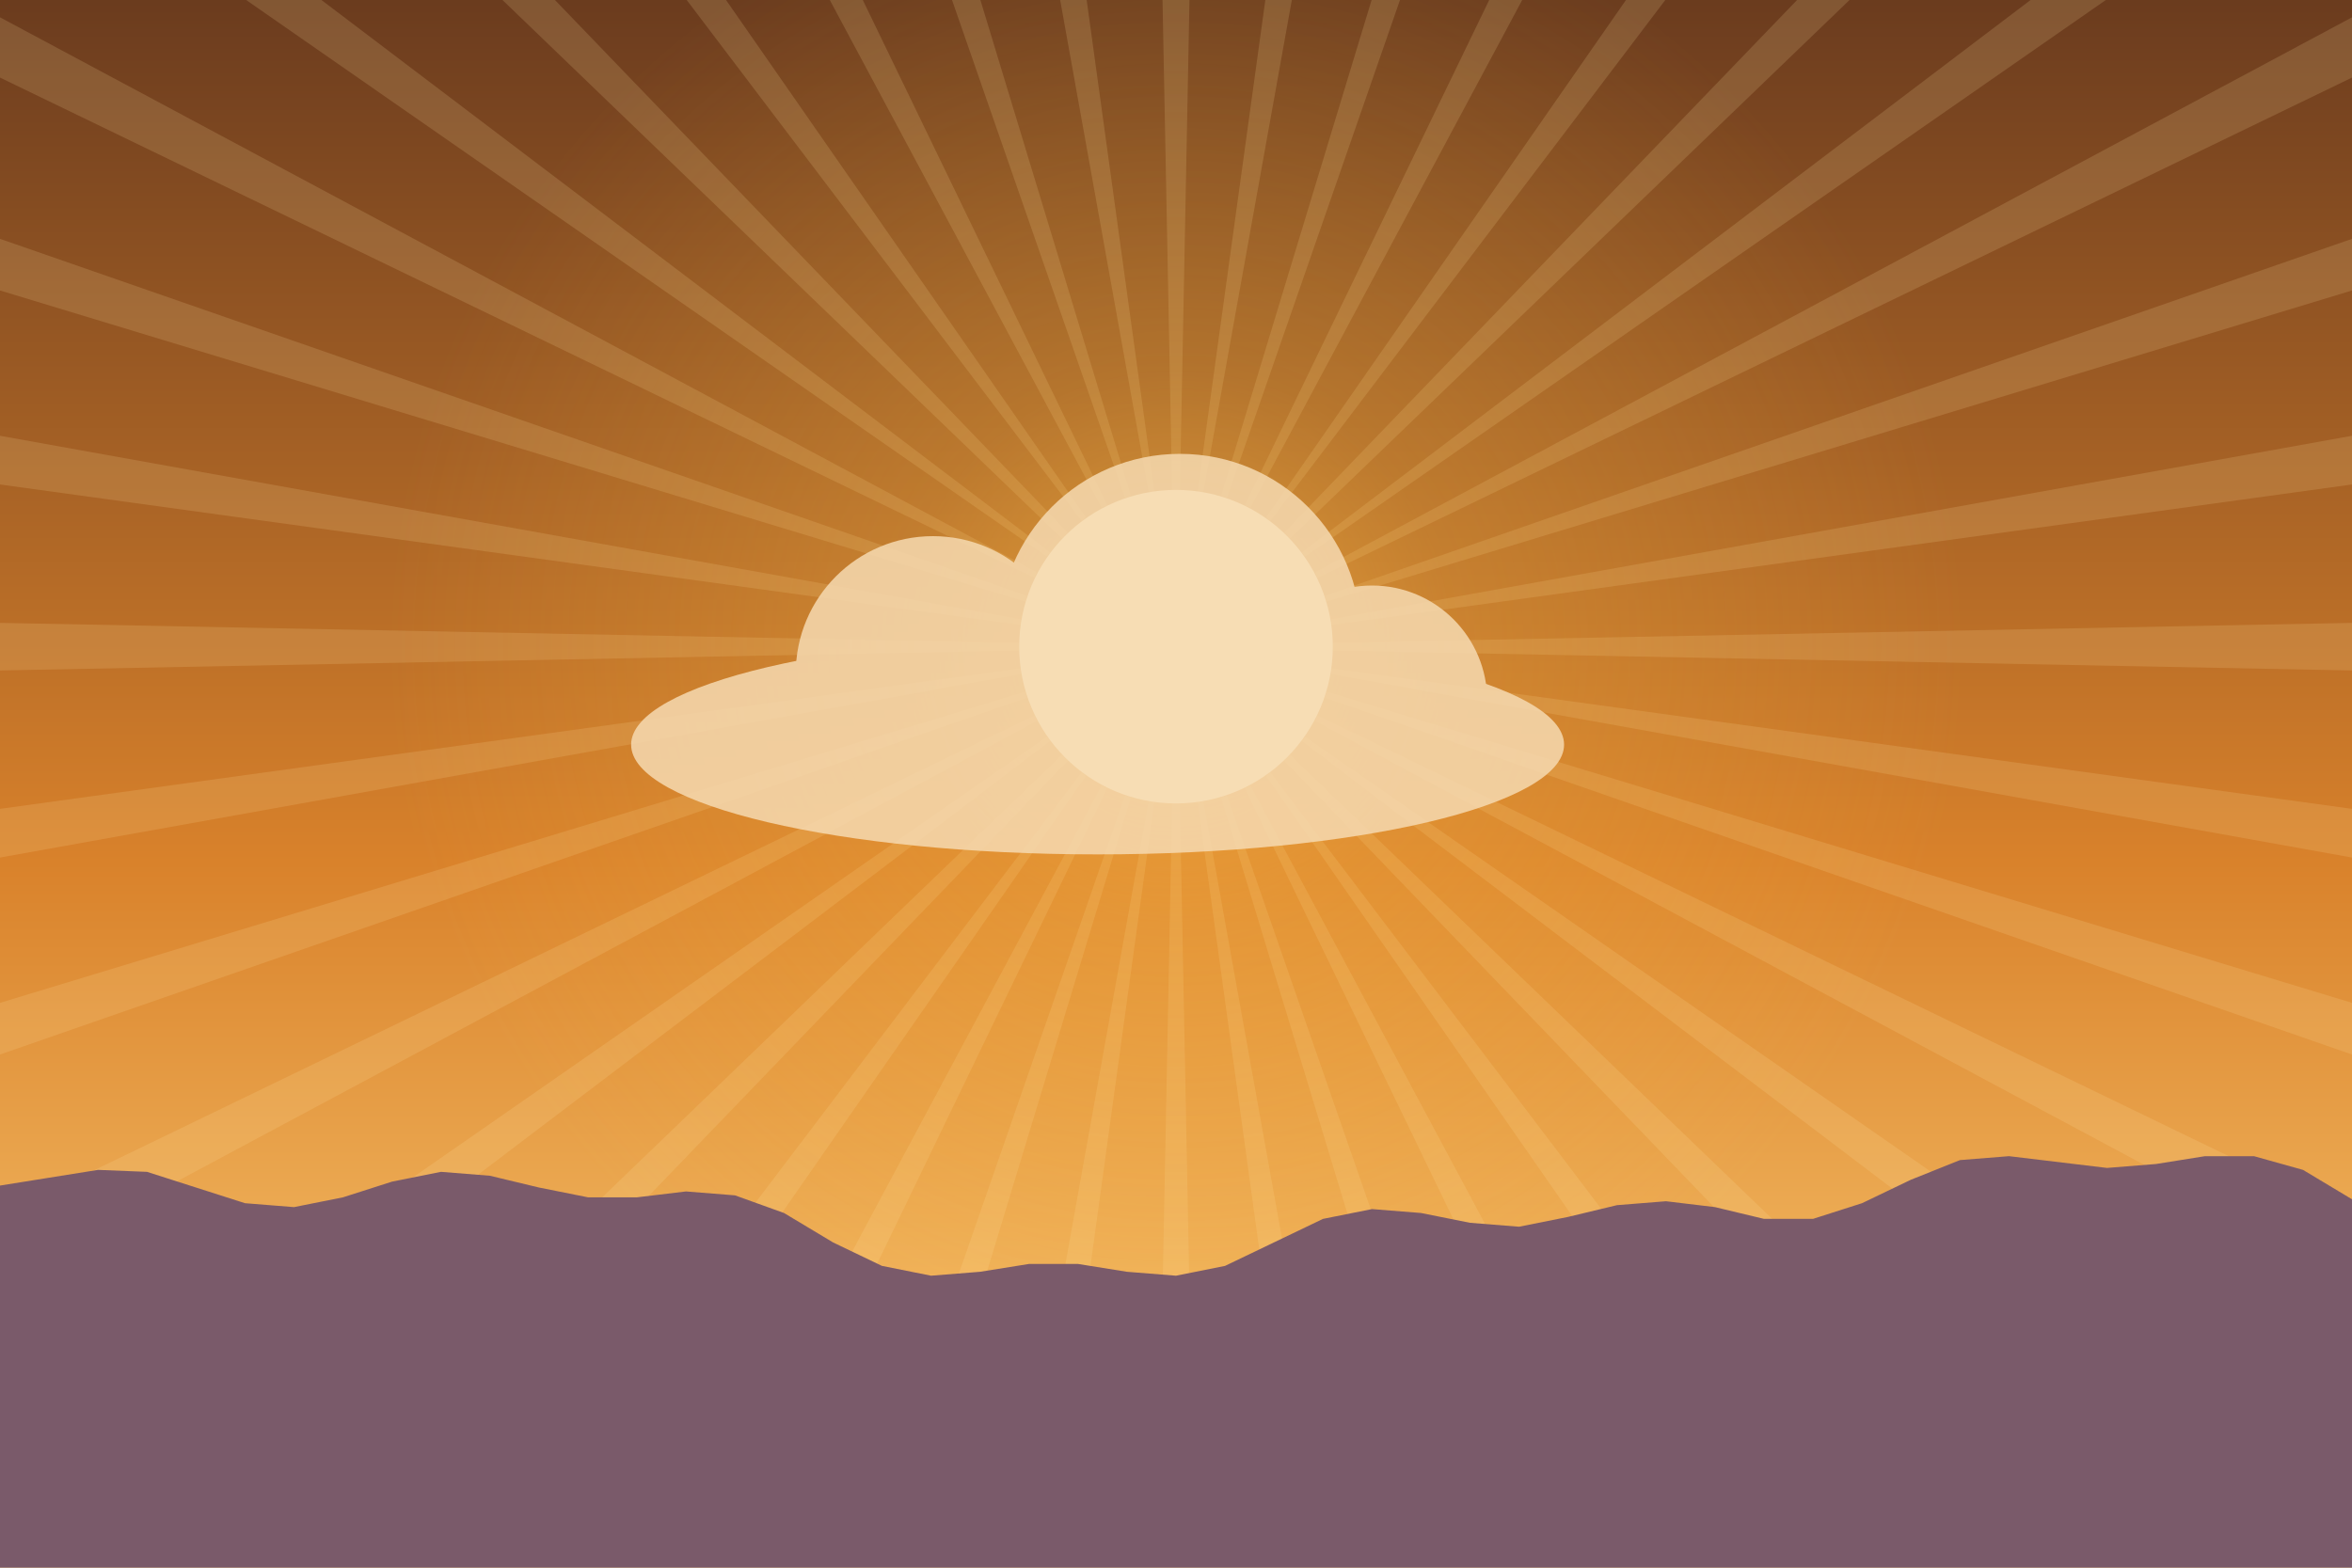
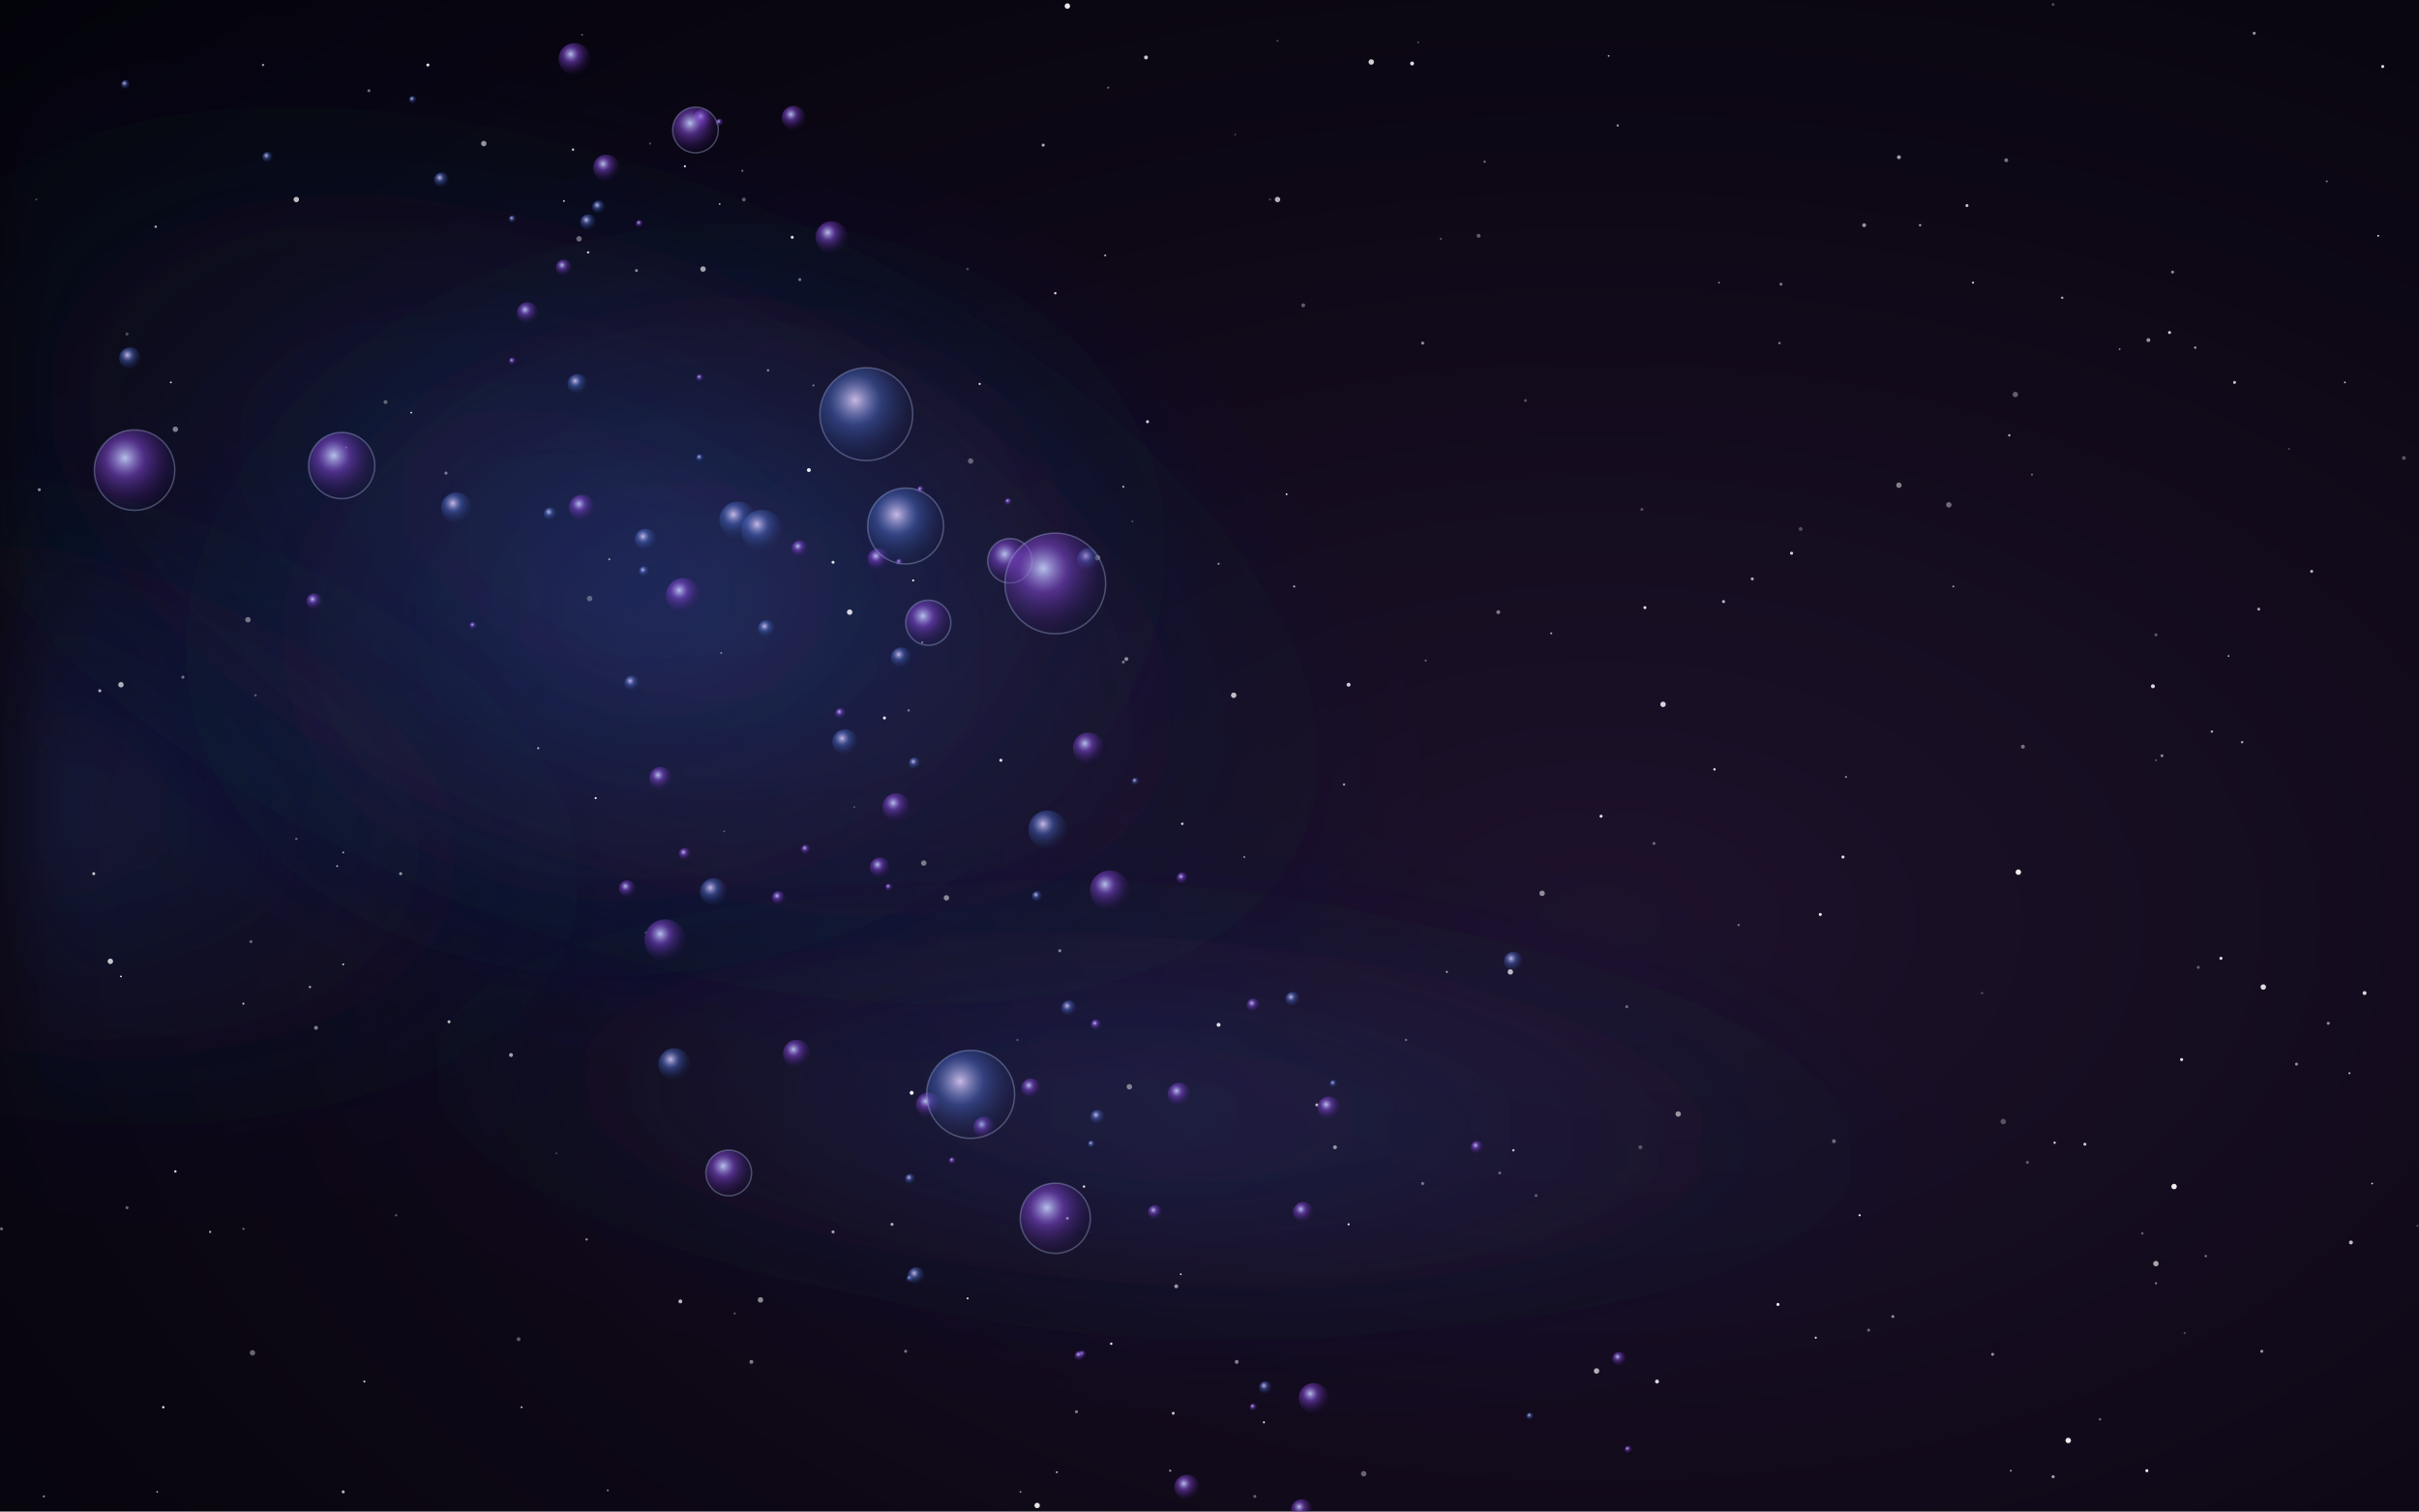
- <svg xmlns="http://www.w3.org/2000/svg" viewBox="0 0 1200 800" preserveAspectRatio="xMidYMid slice">
+ <svg xmlns="http://www.w3.org/2000/svg" viewBox="0 0 1600 1000" preserveAspectRatio="xMidYMid slice">
  <defs>
-     <linearGradient id="g1" x1="0" y1="0" x2="0" y2="1">
-       <stop offset="0" stop-color="#6A3B1E" stop-opacity="1" />
-       <stop offset="0.55" stop-color="#D9822B" stop-opacity="1" />
-       <stop offset="1" stop-color="#FFD27A" stop-opacity="1" />
-     </linearGradient>
-     <radialGradient id="g2" cx="0.5" cy="0.5" r="0.5">
-       <stop offset="0" stop-color="#FFC24A" stop-opacity="0.55" />
-       <stop offset="0.35" stop-color="#FFC24A" stop-opacity="0.248" />
-       <stop offset="1" stop-color="#FFC24A" stop-opacity="0" />
+     <radialGradient id="bg" cx="0.66" cy="0.61" r=".9">
+       <stop offset="0" stop-color="#1d122b" stop-opacity="1" />
+       <stop offset=".55" stop-color="#0e0816" stop-opacity="1" />
+       <stop offset="1" stop-color="#03030a" />
    </radialGradient>
+     <radialGradient id="n1">
+       <stop offset="0" stop-color="#6834b2" stop-opacity="0.35" />
+       <stop offset="1" stop-color="#452277" stop-opacity="0" />
+     </radialGradient>
+     <radialGradient id="n2">
+       <stop offset="0" stop-color="#395cc6" stop-opacity="0.25" />
+       <stop offset="1" stop-color="#223777" stop-opacity="0" />
+     </radialGradient>
+     <radialGradient id="u" cx=".38" cy=".35" r=".7">
+       <stop offset="0" stop-color="#becbf4" stop-opacity="0.95" />
+       <stop offset=".35" stop-color="#8147d1" stop-opacity="0.55" />
+       <stop offset=".8" stop-color="#451f7a" stop-opacity="0.18" />
+       <stop offset="1" stop-color="#391966" stop-opacity="0" />
+     </radialGradient>
+     <radialGradient id="u2" cx=".38" cy=".35" r=".7">
+       <stop offset="0" stop-color="#ddcbf6" stop-opacity="0.9" />
+       <stop offset=".4" stop-color="#4d6dcb" stop-opacity="0.45" />
+       <stop offset="1" stop-color="#1d2e63" stop-opacity="0" />
+     </radialGradient>
+     <filter id="b" x="-50%" y="-50%" width="200%" height="200%">
+       <feGaussianBlur stdDeviation="40" />
+     </filter>
  </defs>
-   <rect width="1200" height="800" fill="url(#g1)" />
-   <path d="M680,328 L1500,312 L1500,348 L680,332Z" fill="#FFE7A8" opacity="0.16" />
-   <path d="M679,341 L1492,453 L1486,489 L679,344Z" fill="#FFE7A8" opacity="0.16" />
-   <path d="M677,353 L1461,591 L1450,625 L676,356Z" fill="#FFE7A8" opacity="0.16" />
-   <path d="M672,365 L1410,722 L1394,755 L671,368Z" fill="#FFE7A8" opacity="0.16" />
-   <path d="M666,376 L1339,844 L1317,873 L664,378Z" fill="#FFE7A8" opacity="0.16" />
-   <path d="M658,385 L1249,954 L1224,979 L655,388Z" fill="#FFE7A8" opacity="0.16" />
-   <path d="M648,394 L1143,1047 L1114,1069 L646,396Z" fill="#FFE7A8" opacity="0.16" />
-   <path d="M638,401 L1025,1124 L992,1140 L635,402Z" fill="#FFE7A8" opacity="0.16" />
-   <path d="M626,406 L895,1180 L861,1191 L623,407Z" fill="#FFE7A8" opacity="0.16" />
-   <path d="M614,409 L759,1216 L723,1222 L611,409Z" fill="#FFE7A8" opacity="0.16" />
-   <path d="M602,410 L618,1230 L582,1230 L598,410Z" fill="#FFE7A8" opacity="0.16" />
-   <path d="M589,409 L477,1222 L441,1216 L586,409Z" fill="#FFE7A8" opacity="0.16" />
-   <path d="M577,407 L339,1191 L305,1180 L574,406Z" fill="#FFE7A8" opacity="0.16" />
-   <path d="M565,402 L208,1140 L175,1124 L562,401Z" fill="#FFE7A8" opacity="0.16" />
-   <path d="M554,396 L86,1069 L57,1047 L552,394Z" fill="#FFE7A8" opacity="0.16" />
-   <path d="M545,388 L-24,979 L-49,954 L542,385Z" fill="#FFE7A8" opacity="0.16" />
-   <path d="M536,378 L-117,873 L-139,844 L534,376Z" fill="#FFE7A8" opacity="0.16" />
-   <path d="M529,368 L-194,755 L-210,722 L528,365Z" fill="#FFE7A8" opacity="0.16" />
-   <path d="M524,356 L-250,625 L-261,591 L523,353Z" fill="#FFE7A8" opacity="0.16" />
-   <path d="M521,344 L-286,489 L-292,453 L521,341Z" fill="#FFE7A8" opacity="0.16" />
-   <path d="M520,332 L-300,348 L-300,312 L520,328Z" fill="#FFE7A8" opacity="0.16" />
-   <path d="M521,319 L-292,207 L-286,171 L521,316Z" fill="#FFE7A8" opacity="0.16" />
-   <path d="M523,307 L-261,69 L-250,35 L524,304Z" fill="#FFE7A8" opacity="0.16" />
-   <path d="M528,295 L-210,-62 L-194,-95 L529,292Z" fill="#FFE7A8" opacity="0.16" />
-   <path d="M534,284 L-139,-184 L-117,-213 L536,282Z" fill="#FFE7A8" opacity="0.16" />
-   <path d="M542,275 L-49,-294 L-24,-319 L545,272Z" fill="#FFE7A8" opacity="0.16" />
-   <path d="M552,266 L57,-387 L86,-409 L554,264Z" fill="#FFE7A8" opacity="0.16" />
-   <path d="M562,259 L175,-464 L208,-480 L565,258Z" fill="#FFE7A8" opacity="0.16" />
-   <path d="M574,254 L305,-520 L339,-531 L577,253Z" fill="#FFE7A8" opacity="0.16" />
-   <path d="M586,251 L441,-556 L477,-562 L589,251Z" fill="#FFE7A8" opacity="0.16" />
-   <path d="M598,250 L582,-570 L618,-570 L602,250Z" fill="#FFE7A8" opacity="0.16" />
-   <path d="M611,251 L723,-562 L759,-556 L614,251Z" fill="#FFE7A8" opacity="0.16" />
-   <path d="M623,253 L861,-531 L895,-520 L626,254Z" fill="#FFE7A8" opacity="0.16" />
-   <path d="M635,258 L992,-480 L1025,-464 L638,259Z" fill="#FFE7A8" opacity="0.16" />
-   <path d="M646,264 L1114,-409 L1143,-387 L648,266Z" fill="#FFE7A8" opacity="0.16" />
-   <path d="M655,272 L1224,-319 L1249,-294 L658,275Z" fill="#FFE7A8" opacity="0.16" />
-   <path d="M664,282 L1317,-213 L1339,-184 L666,284Z" fill="#FFE7A8" opacity="0.16" />
-   <path d="M671,292 L1394,-95 L1410,-62 L672,295Z" fill="#FFE7A8" opacity="0.16" />
-   <path d="M676,304 L1450,35 L1461,69 L677,307Z" fill="#FFE7A8" opacity="0.16" />
-   <path d="M679,316 L1486,171 L1492,207 L679,319Z" fill="#FFE7A8" opacity="0.16" />
-   <circle cx="600" cy="330" r="400" fill="url(#g2)" />
-   <circle cx="600" cy="330" r="80" fill="#FFF2C8" />
-   <g opacity="0.85" fill="#F6D9B0">
-     <ellipse cx="560" cy="380" rx="238" ry="56.0" />
-     <circle cx="476.0" cy="343.6" r="70.0" />
-     <circle cx="602.0" cy="324.0" r="92.4" />
-     <circle cx="700.0" cy="357.6" r="58.8" />
+   <rect width="1600" height="1000" fill="url(#bg)" />
+   <ellipse cx="100" cy="513" rx="476" ry="251" transform="rotate(12)" fill="url(#n2)" filter="url(#b)" />
+   <ellipse cx="806" cy="680" rx="562" ry="173" transform="rotate(4)" fill="url(#n2)" filter="url(#b)" />
+   <ellipse cx="338" cy="493" rx="390" ry="292" transform="rotate(-14)" fill="url(#n2)" filter="url(#b)" />
+   <ellipse cx="512" cy="189" rx="591" ry="299" transform="rotate(22)" fill="url(#n2)" filter="url(#b)" />
+   <ellipse cx="1076" cy="122" rx="578" ry="293" transform="rotate(-38)" fill="url(#n1)" filter="url(#b)" />
+   <g>
+     <circle cx="662" cy="503" r="1" fill="#fff" opacity="0.89" />
+     <circle cx="551" cy="815" r="1" fill="#fff" opacity="0.63" />
+     <circle cx="1443" cy="701" r="1" fill="#fff" opacity="0.92" />
+     <circle cx="982" cy="107" r="0.8" fill="#fff" opacity="0.38" />
+     <circle cx="1176" cy="863" r="1" fill="#fff" opacity="0.94" />
+     <circle cx="743" cy="438" r="1" fill="#fff" opacity="0.40" />
+     <circle cx="836" cy="941" r="0.7" fill="#fff" opacity="0.83" />
+     <circle cx="430" cy="95" r="0.7" fill="#fff" opacity="0.29" />
+     <circle cx="1236" cy="880" r="1" fill="#fff" opacity="0.38" />
+     <circle cx="1134" cy="509" r="0.8" fill="#fff" opacity="0.89" />
+     <circle cx="1185" cy="366" r="1" fill="#fff" opacity="0.84" />
+     <circle cx="717" cy="785" r="0.8" fill="#fff" opacity="0.88" />
+     <circle cx="450" cy="861" r="1.3" fill="#fff" opacity="0.71" />
+     <circle cx="227" cy="564" r="0.6" fill="#fff" opacity="0.74" />
+     <circle cx="1435" cy="220" r="1" fill="#fff" opacity="0.80" />
+     <circle cx="778" cy="851" r="1.3" fill="#fff" opacity="0.57" />
+     <circle cx="262" cy="804" r="0.8" fill="#fff" opacity="0.30" />
+     <circle cx="402" cy="986" r="0.7" fill="#fff" opacity="0.45" />
+     <circle cx="108" cy="931" r="0.8" fill="#fff" opacity="0.91" />
+     <circle cx="747" cy="719" r="1.8" fill="#fff" opacity="0.46" />
+     <circle cx="1426" cy="503" r="0.6" fill="#fff" opacity="0.40" />
+     <circle cx="1421" cy="225" r="1.3" fill="#fff" opacity="0.57" />
+     <circle cx="1064" cy="37" r="0.6" fill="#fff" opacity="0.69" />
+     <circle cx="699" cy="974" r="0.6" fill="#fff" opacity="0.86" />
+     <circle cx="385" cy="23" r="0.6" fill="#fff" opacity="0.43" />
+     <circle cx="255" cy="266" r="1.3" fill="#fff" opacity="0.35" />
+     <circle cx="1426" cy="420" r="1" fill="#fff" opacity="0.32" />
+     <circle cx="1344" cy="314" r="0.7" fill="#fff" opacity="0.38" />
+     <circle cx="640" cy="859" r="0.7" fill="#fff" opacity="0.80" />
+     <circle cx="1555" cy="822" r="1.3" fill="#fff" opacity="0.73" />
+     <circle cx="745" cy="436" r="1.3" fill="#fff" opacity="0.51" />
+     <circle cx="1529" cy="378" r="1" fill="#fff" opacity="0.69" />
+     <circle cx="524" cy="157" r="1" fill="#fff" opacity="0.88" />
+     <circle cx="698" cy="194" r="0.8" fill="#fff" opacity="0.85" />
+     <circle cx="1576" cy="44" r="1" fill="#fff" opacity="0.87" />
+     <circle cx="1219" cy="567" r="1" fill="#fff" opacity="0.88" />
+     <circle cx="845" cy="27" r="0.7" fill="#fff" opacity="0.27" />
+     <circle cx="1191" cy="350" r="1.3" fill="#fff" opacity="0.26" />
+     <circle cx="503" cy="860" r="1.8" fill="#fff" opacity="0.52" />
+     <circle cx="1341" cy="769" r="1" fill="#fff" opacity="0.32" />
+     <circle cx="941" cy="783" r="1" fill="#fff" opacity="0.43" />
+     <circle cx="1137" cy="187" r="0.6" fill="#fff" opacity="0.56" />
+     <circle cx="1491" cy="22" r="1" fill="#fff" opacity="0.58" />
+     <circle cx="196" cy="132" r="1.8" fill="#fff" opacity="0.73" />
+     <circle cx="421" cy="179" r="1" fill="#fff" opacity="0.48" />
+     <circle cx="991" cy="405" r="1.3" fill="#fff" opacity="0.45" />
+     <circle cx="1389" cy="939" r="0.8" fill="#fff" opacity="0.42" />
+     <circle cx="1590" cy="303" r="1.3" fill="#fff" opacity="0.31" />
+     <circle cx="66" cy="457" r="1" fill="#fff" opacity="0.68" />
+     <circle cx="383" cy="158" r="1.8" fill="#fff" opacity="0.39" />
+     <circle cx="1252" cy="871" r="1" fill="#fff" opacity="0.53" />
+     <circle cx="1402" cy="231" r="0.6" fill="#fff" opacity="0.56" />
+     <circle cx="1" cy="813" r="1" fill="#fff" opacity="0.41" />
+     <circle cx="241" cy="914" r="0.7" fill="#fff" opacity="0.76" />
+     <circle cx="565" cy="534" r="0.6" fill="#fff" opacity="0.32" />
+     <circle cx="1140" cy="398" r="1" fill="#fff" opacity="0.72" />
+     <circle cx="1085" cy="759" r="1.3" fill="#fff" opacity="0.28" />
+     <circle cx="830" cy="990" r="1" fill="#fff" opacity="0.35" />
+     <circle cx="782" cy="545" r="0.8" fill="#fff" opacity="0.86" />
+     <circle cx="733" cy="58" r="0.7" fill="#fff" opacity="0.41" />
+     <circle cx="943" cy="437" r="0.6" fill="#fff" opacity="0.50" />
+     <circle cx="1327" cy="106" r="1.3" fill="#fff" opacity="0.43" />
+     <circle cx="776" cy="935" r="1" fill="#fff" opacity="0.72" />
+     <circle cx="1086" cy="337" r="1" fill="#fff" opacity="0.27" />
+     <circle cx="338" cy="698" r="1.3" fill="#fff" opacity="0.62" />
+     <circle cx="265" cy="578" r="1" fill="#fff" opacity="0.57" />
+     <circle cx="1417" cy="816" r="0.8" fill="#fff" opacity="0.36" />
+     <circle cx="1540" cy="677" r="1" fill="#fff" opacity="0.52" />
+     <circle cx="1094" cy="558" r="1" fill="#fff" opacity="0.38" />
+     <circle cx="1469" cy="634" r="1" fill="#fff" opacity="0.89" />
+     <circle cx="603" cy="723" r="1.3" fill="#fff" opacity="0.93" />
+     <circle cx="26" cy="324" r="1" fill="#fff" opacity="0.55" />
+     <circle cx="368" cy="763" r="0.6" fill="#fff" opacity="0.29" />
+     <circle cx="706" cy="806" r="1" fill="#fff" opacity="0.63" />
+     <circle cx="244" cy="60" r="1" fill="#fff" opacity="0.41" />
+     <circle cx="139" cy="815" r="0.7" fill="#fff" opacity="0.75" />
+     <circle cx="1325" cy="742" r="1.8" fill="#fff" opacity="0.29" />
+     <circle cx="1311" cy="657" r="0.8" fill="#fff" opacity="0.25" />
+     <circle cx="1204" cy="605" r="1" fill="#fff" opacity="0.93" />
+     <circle cx="229" cy="296" r="0.7" fill="#fff" opacity="0.41" />
+     <circle cx="1478" cy="253" r="1" fill="#fff" opacity="0.74" />
+     <circle cx="116" cy="775" r="0.8" fill="#fff" opacity="0.86" />
+     <circle cx="497" cy="901" r="1.3" fill="#fff" opacity="0.47" />
+     <circle cx="465" cy="178" r="1.8" fill="#fff" opacity="0.62" />
+     <circle cx="427" cy="617" r="0.6" fill="#fff" opacity="0.32" />
+     <circle cx="604" cy="384" r="0.7" fill="#fff" opacity="0.91" />
+     <circle cx="999" cy="643" r="1.8" fill="#fff" opacity="0.71" />
+     <circle cx="1379" cy="757" r="1" fill="#fff" opacity="0.78" />
+     <circle cx="774" cy="973" r="0.7" fill="#fff" opacity="0.63" />
+     <circle cx="227" cy="987" r="1" fill="#fff" opacity="0.70" />
+     <circle cx="84" cy="221" r="1" fill="#fff" opacity="0.28" />
+     <circle cx="1368" cy="953" r="1.8" fill="#fff" opacity="0.92" />
+     <circle cx="1335" cy="577" r="1.8" fill="#fff" opacity="0.93" />
+     <circle cx="759" cy="279" r="1" fill="#fff" opacity="0.82" />
+     <circle cx="892" cy="810" r="0.7" fill="#fff" opacity="0.91" />
+     <circle cx="1358" cy="3" r="1" fill="#fff" opacity="0.26" />
+     <circle cx="675" cy="987" r="0.6" fill="#fff" opacity="0.59" />
+     <circle cx="862" cy="202" r="1.3" fill="#fff" opacity="0.33" />
+     <circle cx="1001" cy="761" r="0.8" fill="#fff" opacity="0.74" />
+     <circle cx="590" cy="810" r="1" fill="#fff" opacity="0.67" />
+     <circle cx="1364" cy="197" r="0.8" fill="#fff" opacity="0.67" />
+     <circle cx="538" cy="255" r="0.7" fill="#fff" opacity="0.43" />
+     <circle cx="871" cy="731" r="1" fill="#fff" opacity="0.67" />
+     <circle cx="1514" cy="297" r="0.6" fill="#fff" opacity="0.32" />
+     <circle cx="1088" cy="402" r="1" fill="#fff" opacity="0.88" />
+     <circle cx="1426" cy="836" r="1.8" fill="#fff" opacity="0.63" />
+     <circle cx="1459" cy="831" r="0.8" fill="#fff" opacity="0.43" />
+     <circle cx="1424" cy="454" r="1.3" fill="#fff" opacity="0.84" />
+     <circle cx="1564" cy="657" r="1.3" fill="#fff" opacity="0.83" />
+     <circle cx="902" cy="975" r="1.8" fill="#fff" opacity="0.37" />
+     <circle cx="343" cy="886" r="1.3" fill="#fff" opacity="0.33" />
+     <circle cx="373" cy="133" r="0.6" fill="#fff" opacity="0.83" />
+     <circle cx="223" cy="573" r="0.6" fill="#fff" opacity="0.77" />
+     <circle cx="640" cy="178" r="0.8" fill="#fff" opacity="0.27" />
+     <circle cx="585" cy="475" r="1" fill="#fff" opacity="0.92" />
+     <circle cx="80" cy="453" r="1.8" fill="#fff" opacity="0.67" />
+     <circle cx="1026" cy="419" r="0.7" fill="#fff" opacity="0.60" />
+     <circle cx="196" cy="555" r="0.8" fill="#fff" opacity="0.36" />
+     <circle cx="80" cy="646" r="0.6" fill="#fff" opacity="0.94" />
+     <circle cx="491" cy="113" r="0.7" fill="#fff" opacity="0.42" />
+     <circle cx="1454" cy="640" r="1" fill="#fff" opacity="0.34" />
+     <circle cx="1070" cy="83" r="0.8" fill="#fff" opacity="0.54" />
+     <circle cx="24" cy="132" r="0.6" fill="#fff" opacity="0.34" />
+     <circle cx="726" cy="369" r="1.8" fill="#fff" opacity="0.36" />
+     <circle cx="166" cy="623" r="1" fill="#fff" opacity="0.36" />
+     <circle cx="453" cy="110" r="0.7" fill="#fff" opacity="0.92" />
+     <circle cx="161" cy="664" r="0.7" fill="#fff" opacity="0.75" />
+     <circle cx="388" cy="820" r="0.8" fill="#fff" opacity="0.53" />
+     <circle cx="626" cy="594" r="1.8" fill="#fff" opacity="0.50" />
+     <circle cx="1256" cy="104" r="1.3" fill="#fff" opacity="0.62" />
+     <circle cx="823" cy="567" r="0.7" fill="#fff" opacity="0.46" />
+     <circle cx="1496" cy="894" r="1" fill="#fff" opacity="0.57" />
+     <circle cx="1292" cy="388" r="0.6" fill="#fff" opacity="0.70" />
+     <circle cx="1178" cy="188" r="1" fill="#fff" opacity="0.44" />
+     <circle cx="394" cy="528" r="0.7" fill="#fff" opacity="0.92" />
+     <circle cx="806" cy="373" r="0.7" fill="#fff" opacity="0.54" />
+     <circle cx="174" cy="43" r="0.8" fill="#fff" opacity="0.57" />
+     <circle cx="1359" cy="756" r="0.8" fill="#fff" opacity="0.79" />
+     <circle cx="610" cy="425" r="0.6" fill="#fff" opacity="0.69" />
+     <circle cx="164" cy="410" r="1.8" fill="#fff" opacity="0.42" />
+     <circle cx="1420" cy="973" r="1" fill="#fff" opacity="0.95" />
+     <circle cx="1330" cy="973" r="0.7" fill="#fff" opacity="0.51" />
+     <circle cx="1221" cy="514" r="0.7" fill="#fff" opacity="0.50" />
+     <circle cx="992" cy="776" r="1" fill="#fff" opacity="0.34" />
+     <circle cx="73" cy="636" r="1.8" fill="#fff" opacity="0.76" />
+     <circle cx="1230" cy="804" r="0.7" fill="#fff" opacity="0.93" />
+     <circle cx="735" cy="889" r="0.8" fill="#fff" opacity="0.90" />
+     <circle cx="806" cy="678" r="1.3" fill="#fff" opacity="0.86" />
+     <circle cx="295" cy="313" r="1" fill="#fff" opacity="0.45" />
+     <circle cx="320" cy="95" r="1.8" fill="#fff" opacity="0.56" />
+     <circle cx="297" cy="676" r="1" fill="#fff" opacity="0.72" />
+     <circle cx="648" cy="254" r="0.7" fill="#fff" opacity="0.88" />
+     <circle cx="889" cy="519" r="0.8" fill="#fff" opacity="0.58" />
+     <circle cx="781" cy="843" r="0.6" fill="#fff" opacity="0.85" />
+     <circle cx="283" cy="43" r="1" fill="#fff" opacity="0.90" />
+     <circle cx="356" cy="495" r="0.7" fill="#fff" opacity="0.69" />
+     <circle cx="1301" cy="136" r="1" fill="#fff" opacity="0.76" />
+     <circle cx="1426" cy="849" r="0.7" fill="#fff" opacity="0.53" />
+     <circle cx="169" cy="460" r="0.8" fill="#fff" opacity="0.30" />
+     <circle cx="113" cy="253" r="0.6" fill="#fff" opacity="0.92" />
+     <circle cx="1020" cy="591" r="1.8" fill="#fff" opacity="0.52" />
+     <circle cx="1551" cy="253" r="0.6" fill="#fff" opacity="0.78" />
+     <circle cx="892" cy="453" r="1.3" fill="#fff" opacity="0.80" />
+     <circle cx="1270" cy="149" r="0.8" fill="#fff" opacity="0.60" />
+     <circle cx="1056" cy="907" r="1.8" fill="#fff" opacity="0.67" />
+     <circle cx="1110" cy="737" r="1.8" fill="#fff" opacity="0.55" />
+     <circle cx="706" cy="4" r="1.8" fill="#fff" opacity="0.90" />
+     <circle cx="84" cy="799" r="1" fill="#fff" opacity="0.39" />
+     <circle cx="883" cy="759" r="1.3" fill="#fff" opacity="0.53" />
+     <circle cx="941" cy="227" r="1" fill="#fff" opacity="0.56" />
+     <circle cx="817" cy="89" r="0.6" fill="#fff" opacity="0.28" />
+     <circle cx="1059" cy="540" r="1" fill="#fff" opacity="0.89" />
+     <circle cx="1329" cy="288" r="0.8" fill="#fff" opacity="0.66" />
+     <circle cx="840" cy="132" r="0.7" fill="#fff" opacity="0.26" />
+     <circle cx="1599" cy="811" r="0.7" fill="#fff" opacity="0.28" />
+     <circle cx="477" cy="432" r="0.6" fill="#fff" opacity="0.53" />
+     <circle cx="1474" cy="434" r="0.6" fill="#fff" opacity="0.72" />
+     <circle cx="1159" cy="383" r="1" fill="#fff" opacity="0.67" />
+     <circle cx="562" cy="405" r="1.8" fill="#fff" opacity="0.83" />
+     <circle cx="209" cy="680" r="1.3" fill="#fff" opacity="0.47" />
+     <circle cx="1318" cy="896" r="1" fill="#fff" opacity="0.55" />
+     <circle cx="1076" cy="666" r="1" fill="#fff" opacity="0.37" />
+     <circle cx="476" cy="135" r="0.6" fill="#fff" opacity="0.69" />
+     <circle cx="1016" cy="791" r="1" fill="#fff" opacity="0.31" />
+     <circle cx="1438" cy="785" r="1.8" fill="#fff" opacity="0.92" />
+     <circle cx="1494" cy="403" r="1" fill="#fff" opacity="0.61" />
+     <circle cx="611" cy="571" r="1.8" fill="#fff" opacity="0.43" />
+     <circle cx="978" cy="156" r="1.3" fill="#fff" opacity="0.34" />
+     <circle cx="345" cy="931" r="0.6" fill="#fff" opacity="0.87" />
+     <circle cx="1573" cy="156" r="0.6" fill="#fff" opacity="0.93" />
+     <circle cx="227" cy="638" r="0.6" fill="#fff" opacity="0.93" />
+     <circle cx="1333" cy="261" r="1.8" fill="#fff" opacity="0.34" />
+     <circle cx="957" cy="643" r="0.7" fill="#fff" opacity="0.59" />
+     <circle cx="907" cy="41" r="1.8" fill="#fff" opacity="0.81" />
+     <circle cx="851" cy="327" r="0.6" fill="#fff" opacity="0.94" />
+     <circle cx="1150" cy="612" r="0.8" fill="#fff" opacity="0.37" />
+     <circle cx="1096" cy="914" r="1.3" fill="#fff" opacity="0.84" />
+     <circle cx="29" cy="990" r="0.7" fill="#fff" opacity="0.56" />
+     <circle cx="1201" cy="885" r="0.7" fill="#fff" opacity="0.84" />
+     <circle cx="1289" cy="334" r="1.8" fill="#fff" opacity="0.39" />
+     <circle cx="1463" cy="484" r="0.8" fill="#fff" opacity="0.65" />
+     <circle cx="1177" cy="227" r="0.8" fill="#fff" opacity="0.46" />
+     <circle cx="508" cy="245" r="0.8" fill="#fff" opacity="0.49" />
+     <circle cx="403" cy="370" r="0.7" fill="#fff" opacity="0.54" />
+     <circle cx="103" cy="150" r="0.8" fill="#fff" opacity="0.69" />
+     <circle cx="731" cy="169" r="0.7" fill="#fff" opacity="0.63" />
+     <circle cx="1100" cy="466" r="1.8" fill="#fff" opacity="0.82" />
+     <circle cx="856" cy="388" r="0.7" fill="#fff" opacity="0.69" />
+     <circle cx="62" cy="578" r="1" fill="#fff" opacity="0.76" />
+     <circle cx="758" cy="38" r="1.3" fill="#fff" opacity="0.78" />
+     <circle cx="1569" cy="783" r="0.6" fill="#fff" opacity="0.83" />
+     <circle cx="1539" cy="120" r="0.7" fill="#fff" opacity="0.43" />
+     <circle cx="1009" cy="265" r="1" fill="#fff" opacity="0.27" />
+     <circle cx="743" cy="322" r="0.7" fill="#fff" opacity="0.65" />
+     <circle cx="749" cy="345" r="0.6" fill="#fff" opacity="0.32" />
+     <circle cx="389" cy="167" r="0.7" fill="#fff" opacity="0.95" />
+     <circle cx="642" cy="305" r="1.8" fill="#fff" opacity="0.34" />
+     <circle cx="492" cy="132" r="1.3" fill="#fff" opacity="0.33" />
+     <circle cx="818" cy="901" r="1.3" fill="#fff" opacity="0.48" />
+     <circle cx="1519" cy="704" r="1" fill="#fff" opacity="0.53" />
+     <circle cx="486" cy="869" r="0.7" fill="#fff" opacity="0.33" />
+     <circle cx="116" cy="284" r="1.8" fill="#fff" opacity="0.47" />
+     <circle cx="599" cy="894" r="1" fill="#fff" opacity="0.43" />
+     <circle cx="816" cy="460" r="1.8" fill="#fff" opacity="0.73" />
+     <circle cx="551" cy="372" r="1" fill="#fff" opacity="0.84" />
+     <circle cx="1338" cy="494" r="1.3" fill="#fff" opacity="0.41" />
+     <circle cx="1256" cy="321" r="1.8" fill="#fff" opacity="0.47" />
+     <circle cx="1305" cy="187" r="0.7" fill="#fff" opacity="0.80" />
+     <circle cx="1430" cy="500" r="1" fill="#fff" opacity="0.49" />
+     <circle cx="1213" cy="755" r="1.3" fill="#fff" opacity="0.38" />
+     <circle cx="529" cy="185" r="1" fill="#fff" opacity="0.43" />
+     <circle cx="1233" cy="149" r="1.3" fill="#fff" opacity="0.56" />
+     <circle cx="953" cy="158" r="0.7" fill="#fff" opacity="0.29" />
+     <circle cx="930" cy="688" r="0.8" fill="#fff" opacity="0.37" />
+     <circle cx="205" cy="653" r="0.8" fill="#fff" opacity="0.62" />
+     <circle cx="379" cy="99" r="0.8" fill="#fff" opacity="0.78" />
+     <circle cx="1445" cy="882" r="0.7" fill="#fff" opacity="0.28" />
+     <circle cx="701" cy="629" r="1" fill="#fff" opacity="0.49" />
+     <circle cx="686" cy="996" r="1.8" fill="#fff" opacity="0.89" />
+     <circle cx="938" cy="28" r="0.6" fill="#fff" opacity="0.35" />
+     <circle cx="673" cy="688" r="0.8" fill="#fff" opacity="0.26" />
+     <circle cx="712" cy="934" r="1" fill="#fff" opacity="0.47" />
+     <circle cx="161" cy="813" r="0.8" fill="#fff" opacity="0.34" />
+     <circle cx="1483" cy="491" r="0.8" fill="#fff" opacity="0.65" />
+     <circle cx="601" cy="470" r="0.8" fill="#fff" opacity="0.42" />
+     <circle cx="1554" cy="710" r="0.7" fill="#fff" opacity="0.67" />
+     <circle cx="1497" cy="653" r="1.8" fill="#fff" opacity="0.85" />
+     <circle cx="1452" cy="230" r="0.8" fill="#fff" opacity="0.63" />
+     <circle cx="104" cy="987" r="0.6" fill="#fff" opacity="0.67" />
+     <circle cx="479" cy="550" r="0.6" fill="#fff" opacity="0.34" />
+     <circle cx="167" cy="895" r="1.8" fill="#fff" opacity="0.38" />
+     <circle cx="121" cy="448" r="1" fill="#fff" opacity="0.42" />
+     <circle cx="272" cy="273" r="0.6" fill="#fff" opacity="0.86" />
+     <circle cx="535" cy="311" r="1.3" fill="#fff" opacity="0.90" />
+     <circle cx="390" cy="396" r="1.8" fill="#fff" opacity="0.31" />
+     <circle cx="1437" cy="180" r="1" fill="#fff" opacity="0.53" />
+     <circle cx="690" cy="96" r="1" fill="#fff" opacity="0.69" />
+     <circle cx="845" cy="132" r="1.8" fill="#fff" opacity="0.69" />
+     <circle cx="1358" cy="977" r="1" fill="#fff" opacity="0.64" />
+     <circle cx="934" cy="42" r="1.3" fill="#fff" opacity="0.86" />
  </g>
-   <path d="M0,800 L0,605 L25,601 L50,597 L75,598 L100,606 L125,614 L150,616 L175,611 L200,603 L225,598 L250,600 L275,606 L300,611 L325,611 L350,608 L375,610 L400,619 L425,634 L450,646 L475,651 L500,649 L525,645 L550,645 L575,649 L600,651 L625,646 L650,634 L675,622 L700,617 L725,619 L750,624 L775,626 L800,621 L825,615 L850,613 L875,616 L900,622 L925,622 L950,614 L975,602 L1000,592 L1025,590 L1050,593 L1075,596 L1100,594 L1125,590 L1150,590 L1175,597 L1200,612 L1200,800Z" fill="#7A5A6A" opacity="1" />
+   <circle cx="98" cy="-58" r="2.5" fill="url(#u)" />
+   <circle cx="273" cy="66" r="2.5" fill="url(#u2)" />
+   <circle cx="308" cy="-121" r="2.5" fill="url(#u2)" />
+   <circle cx="313" cy="414" r="2.5" fill="url(#u)" />
+   <circle cx="339" cy="145" r="2.5" fill="url(#u2)" />
+   <circle cx="339" cy="239" r="2.5" fill="url(#u)" />
+   <circle cx="423" cy="148" r="2.5" fill="url(#u)" />
+   <circle cx="463" cy="250" r="2.5" fill="url(#u)" />
+   <circle cx="476" cy="81" r="2.5" fill="url(#u)" />
+   <circle cx="588" cy="587" r="2.5" fill="url(#u)" />
+   <circle cx="595" cy="372" r="2.5" fill="url(#u)" />
+   <circle cx="602" cy="846" r="2.5" fill="url(#u2)" />
+   <circle cx="609" cy="324" r="2.5" fill="url(#u)" />
+   <circle cx="630" cy="768" r="2.5" fill="url(#u)" />
+   <circle cx="667" cy="332" r="2.5" fill="url(#u)" />
+   <circle cx="716" cy="896" r="2.5" fill="url(#u)" />
+   <circle cx="722" cy="757" r="2.5" fill="url(#u2)" />
+   <circle cx="747" cy="1010" r="2.5" fill="url(#u)" />
+   <circle cx="751" cy="517" r="2.5" fill="url(#u2)" />
+   <circle cx="829" cy="931" r="2.5" fill="url(#u)" />
+   <circle cx="882" cy="717" r="2.5" fill="url(#u2)" />
+   <circle cx="928" cy="1339" r="2.5" fill="url(#u)" />
+   <circle cx="935" cy="1129" r="2.5" fill="url(#u)" />
+   <circle cx="954" cy="1121" r="2.5" fill="url(#u)" />
+   <circle cx="1012" cy="937" r="2.5" fill="url(#u2)" />
+   <circle cx="1047" cy="1312" r="2.5" fill="url(#u2)" />
+   <circle cx="1063" cy="1108" r="2.5" fill="url(#u)" />
+   <circle cx="1077" cy="959" r="2.5" fill="url(#u)" />
+   <circle cx="463" cy="303" r="2.6" fill="url(#u2)" />
+   <circle cx="1149" cy="1264" r="2.7" fill="url(#u)" />
+   <circle cx="222" cy="-5" r="2.7" fill="url(#u2)" />
+   <circle cx="-17" cy="-352" r="2.8" fill="url(#u)" />
+   <circle cx="83" cy="56" r="3.0" fill="url(#u2)" />
+   <circle cx="533" cy="562" r="3.2" fill="url(#u)" />
+   <circle cx="714" cy="897" r="3.2" fill="url(#u)" />
+   <circle cx="602" cy="780" r="3.4" fill="url(#u2)" />
+   <circle cx="426" cy="378" r="3.4" fill="url(#u2)" />
+   <circle cx="177" cy="104" r="3.5" fill="url(#u2)" />
+   <circle cx="686" cy="593" r="3.5" fill="url(#u2)" />
+   <circle cx="725" cy="678" r="3.6" fill="url(#u)" />
+   <circle cx="556" cy="472" r="3.6" fill="url(#u)" />
+   <circle cx="782" cy="581" r="3.8" fill="url(#u)" />
+   <circle cx="605" cy="505" r="3.9" fill="url(#u2)" />
+   <circle cx="453" cy="565" r="4.0" fill="url(#u)" />
+   <circle cx="977" cy="759" r="4.2" fill="url(#u)" />
+   <circle cx="837" cy="918" r="4.2" fill="url(#u2)" />
+   <circle cx="977" cy="1299" r="4.3" fill="url(#u)" />
+   <circle cx="268" cy="-68" r="4.3" fill="url(#u2)" />
+   <circle cx="364" cy="340" r="4.3" fill="url(#u2)" />
+   <circle cx="396" cy="137" r="4.3" fill="url(#u2)" />
+   <circle cx="829" cy="665" r="4.4" fill="url(#u)" />
+   <circle cx="515" cy="594" r="4.5" fill="url(#u)" />
+   <circle cx="1071" cy="899" r="4.6" fill="url(#u)" />
+   <circle cx="941" cy="1227" r="4.6" fill="url(#u)" />
+   <circle cx="726" cy="739" r="4.7" fill="url(#u2)" />
+   <circle cx="55" cy="-260" r="4.7" fill="url(#u2)" />
+   <circle cx="764" cy="802" r="4.8" fill="url(#u)" />
+   <circle cx="855" cy="661" r="4.8" fill="url(#u2)" />
+   <circle cx="292" cy="119" r="4.9" fill="url(#u2)" />
+   <circle cx="1522" cy="1314" r="4.9" fill="url(#u)" />
+   <circle cx="418" cy="452" r="5.0" fill="url(#u2)" />
+   <circle cx="707" cy="667" r="5.1" fill="url(#u2)" />
+   <circle cx="377" cy="-143" r="5.1" fill="url(#u2)" />
+   <circle cx="389" cy="147" r="5.2" fill="url(#u2)" />
+   <circle cx="373" cy="177" r="5.3" fill="url(#u)" />
+   <circle cx="208" cy="398" r="5.4" fill="url(#u)" />
+   <circle cx="529" cy="363" r="5.5" fill="url(#u)" />
+   <circle cx="415" cy="588" r="5.6" fill="url(#u)" />
+   <circle cx="606" cy="844" r="5.6" fill="url(#u2)" />
+   <circle cx="507" cy="416" r="5.7" fill="url(#u2)" />
+   <circle cx="823" cy="1098" r="6.2" fill="url(#u)" />
+   <circle cx="1001" cy="636" r="6.3" fill="url(#u2)" />
+   <circle cx="682" cy="720" r="6.5" fill="url(#u)" />
+   <circle cx="382" cy="254" r="6.6" fill="url(#u2)" />
+   <circle cx="1101" cy="1108" r="6.7" fill="url(#u)" />
+   <circle cx="582" cy="574" r="6.7" fill="url(#u)" />
+   <circle cx="596" cy="435" r="6.7" fill="url(#u2)" />
+   <circle cx="465" cy="79" r="6.8" fill="url(#u)" />
+   <circle cx="862" cy="802" r="6.8" fill="url(#u)" />
+   <circle cx="861" cy="999" r="7.1" fill="url(#u)" />
+   <circle cx="349" cy="207" r="7.1" fill="url(#u)" />
+   <circle cx="651" cy="746" r="7.2" fill="url(#u)" />
+   <circle cx="427" cy="357" r="7.2" fill="url(#u2)" />
+   <circle cx="581" cy="370" r="7.2" fill="url(#u)" />
+   <circle cx="86" cy="237" r="7.2" fill="url(#u2)" />
+   <circle cx="938" cy="1021" r="7.3" fill="url(#u2)" />
+   <circle cx="720" cy="370" r="7.5" fill="url(#u2)" />
+   <circle cx="437" cy="515" r="7.6" fill="url(#u)" />
+   <circle cx="879" cy="733" r="7.6" fill="url(#u)" />
+   <circle cx="780" cy="724" r="7.7" fill="url(#u)" />
+   <circle cx="1128" cy="1474" r="7.7" fill="url(#u)" />
+   <circle cx="525" cy="78" r="8.0" fill="url(#u)" />
+   <circle cx="614" cy="731" r="8.2" fill="url(#u)" />
+   <circle cx="785" cy="984" r="8.3" fill="url(#u)" />
+   <circle cx="559" cy="491" r="8.5" fill="url(#u2)" />
+   <circle cx="385" cy="336" r="8.7" fill="url(#u)" />
+   <circle cx="245" cy="-414" r="8.7" fill="url(#u)" />
+   <circle cx="401" cy="111" r="8.7" fill="url(#u)" />
+   <circle cx="679" cy="1076" r="8.9" fill="url(#u)" />
+   <circle cx="472" cy="590" r="9.0" fill="url(#u2)" />
+   <circle cx="527" cy="697" r="9.1" fill="url(#u)" />
+   <circle cx="593" cy="534" r="9.3" fill="url(#u)" />
+   <circle cx="-67" cy="-69" r="9.4" fill="url(#u)" />
+   <circle cx="157" cy="-52" r="9.9" fill="url(#u2)" />
+   <circle cx="1078" cy="1358" r="10.0" fill="url(#u2)" />
+   <circle cx="869" cy="925" r="10.0" fill="url(#u)" />
+   <circle cx="302" cy="336" r="10.2" fill="url(#u2)" />
+   <circle cx="720" cy="495" r="10.4" fill="url(#u)" />
+   <circle cx="1472" cy="1766" r="10.4" fill="url(#u)" />
+   <circle cx="380" cy="39" r="10.5" fill="url(#u)" />
+   <circle cx="446" cy="704" r="10.5" fill="url(#u2)" />
+   <circle cx="550" cy="157" r="10.6" fill="url(#u)" />
+   <circle cx="951" cy="1069" r="10.7" fill="url(#u2)" />
+   <circle cx="-481" cy="-1296" r="11.5" fill="url(#u)" />
+   <circle cx="452" cy="394" r="11.6" fill="url(#u)" />
+   <circle cx="488" cy="344" r="12.2" fill="url(#u2)" />
+   <circle cx="30" cy="-256" r="12.4" fill="url(#u)" />
+   <circle cx="390" cy="-80" r="12.6" fill="url(#u)" />
+   <circle cx="904" cy="1121" r="12.6" fill="url(#u)" />
+   <circle cx="693" cy="549" r="12.8" fill="url(#u2)" />
+   <circle cx="437" cy="-271" r="13.0" fill="url(#u)" />
+   <circle cx="774" cy="1021" r="13.0" fill="url(#u2)" />
+   <circle cx="734" cy="589" r="13.1" fill="url(#u)" />
+   <circle cx="504" cy="351" r="13.7" fill="url(#u2)" />
+   <circle cx="440" cy="622" r="13.8" fill="url(#u)" />
+   <circle cx="668" cy="371" r="14.7" fill="url(#u)" />
+   <circle cx="668" cy="371" r="14.7" fill="none" stroke="#adbdeb" stroke-opacity=".35" stroke-width="1" />
+   <circle cx="614" cy="412" r="14.9" fill="url(#u)" />
+   <circle cx="614" cy="412" r="14.9" fill="none" stroke="#adbdeb" stroke-opacity=".35" stroke-width="1" />
+   <circle cx="482" cy="776" r="15.1" fill="url(#u)" />
+   <circle cx="482" cy="776" r="15.1" fill="none" stroke="#adbdeb" stroke-opacity=".35" stroke-width="1" />
+   <circle cx="460" cy="86" r="15.1" fill="url(#u)" />
+   <circle cx="460" cy="86" r="15.1" fill="none" stroke="#adbdeb" stroke-opacity=".35" stroke-width="1" />
+   <circle cx="173" cy="-217" r="18.0" fill="url(#u2)" />
+   <circle cx="173" cy="-217" r="18.0" fill="none" stroke="#adbdeb" stroke-opacity=".35" stroke-width="1" />
+   <circle cx="250" cy="-125" r="18.6" fill="url(#u)" />
+   <circle cx="250" cy="-125" r="18.6" fill="none" stroke="#adbdeb" stroke-opacity=".35" stroke-width="1" />
+   <circle cx="1157" cy="1555" r="21.5" fill="url(#u2)" />
+   <circle cx="1157" cy="1555" r="21.5" fill="none" stroke="#adbdeb" stroke-opacity=".35" stroke-width="1" />
+   <circle cx="226" cy="308" r="21.9" fill="url(#u)" />
+   <circle cx="226" cy="308" r="21.9" fill="none" stroke="#adbdeb" stroke-opacity=".35" stroke-width="1" />
+   <circle cx="698" cy="806" r="23.2" fill="url(#u)" />
+   <circle cx="698" cy="806" r="23.2" fill="none" stroke="#adbdeb" stroke-opacity=".35" stroke-width="1" />
+   <circle cx="894" cy="1285" r="24.4" fill="url(#u)" />
+   <circle cx="894" cy="1285" r="24.4" fill="none" stroke="#adbdeb" stroke-opacity=".35" stroke-width="1" />
+   <circle cx="599" cy="348" r="25.1" fill="url(#u2)" />
+   <circle cx="599" cy="348" r="25.1" fill="none" stroke="#adbdeb" stroke-opacity=".35" stroke-width="1" />
+   <circle cx="89" cy="311" r="26.6" fill="url(#u)" />
+   <circle cx="89" cy="311" r="26.6" fill="none" stroke="#adbdeb" stroke-opacity=".35" stroke-width="1" />
+   <circle cx="642" cy="724" r="29.1" fill="url(#u2)" />
+   <circle cx="642" cy="724" r="29.1" fill="none" stroke="#adbdeb" stroke-opacity=".35" stroke-width="1" />
+   <circle cx="573" cy="274" r="30.7" fill="url(#u2)" />
+   <circle cx="573" cy="274" r="30.7" fill="none" stroke="#adbdeb" stroke-opacity=".35" stroke-width="1" />
+   <circle cx="698" cy="386" r="33.3" fill="url(#u)" />
+   <circle cx="698" cy="386" r="33.3" fill="none" stroke="#adbdeb" stroke-opacity=".35" stroke-width="1" />
</svg>
